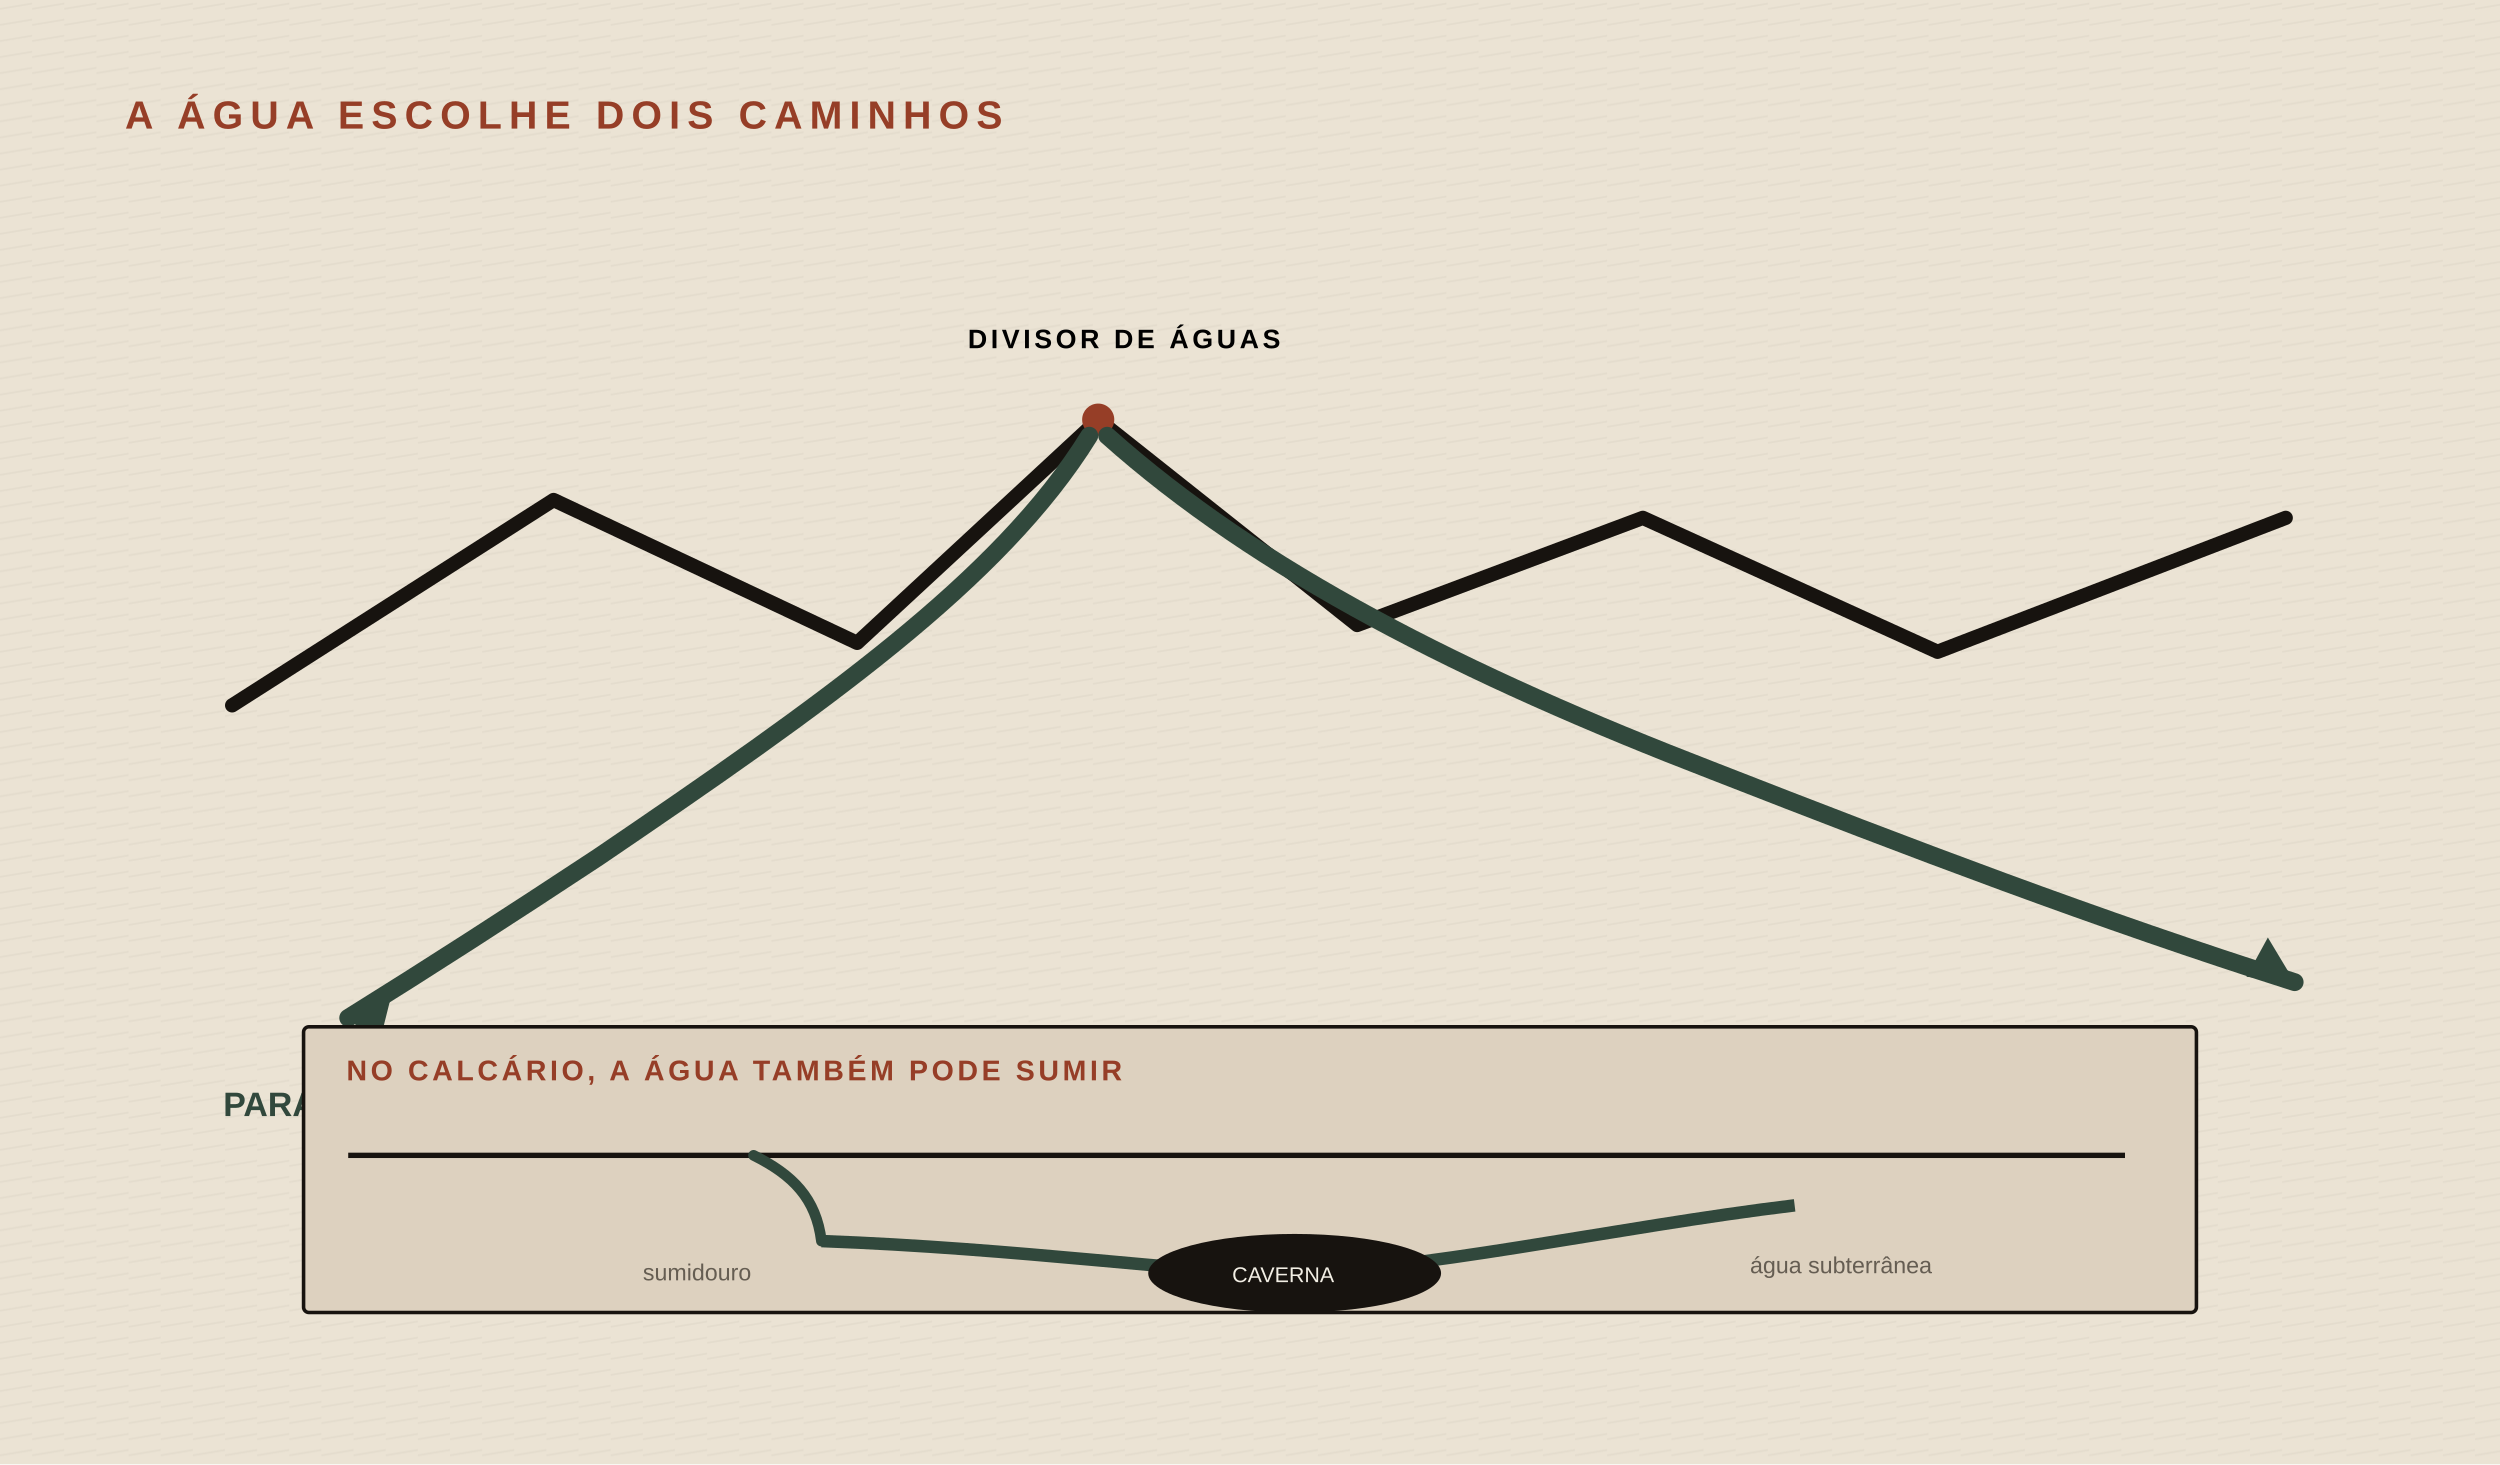
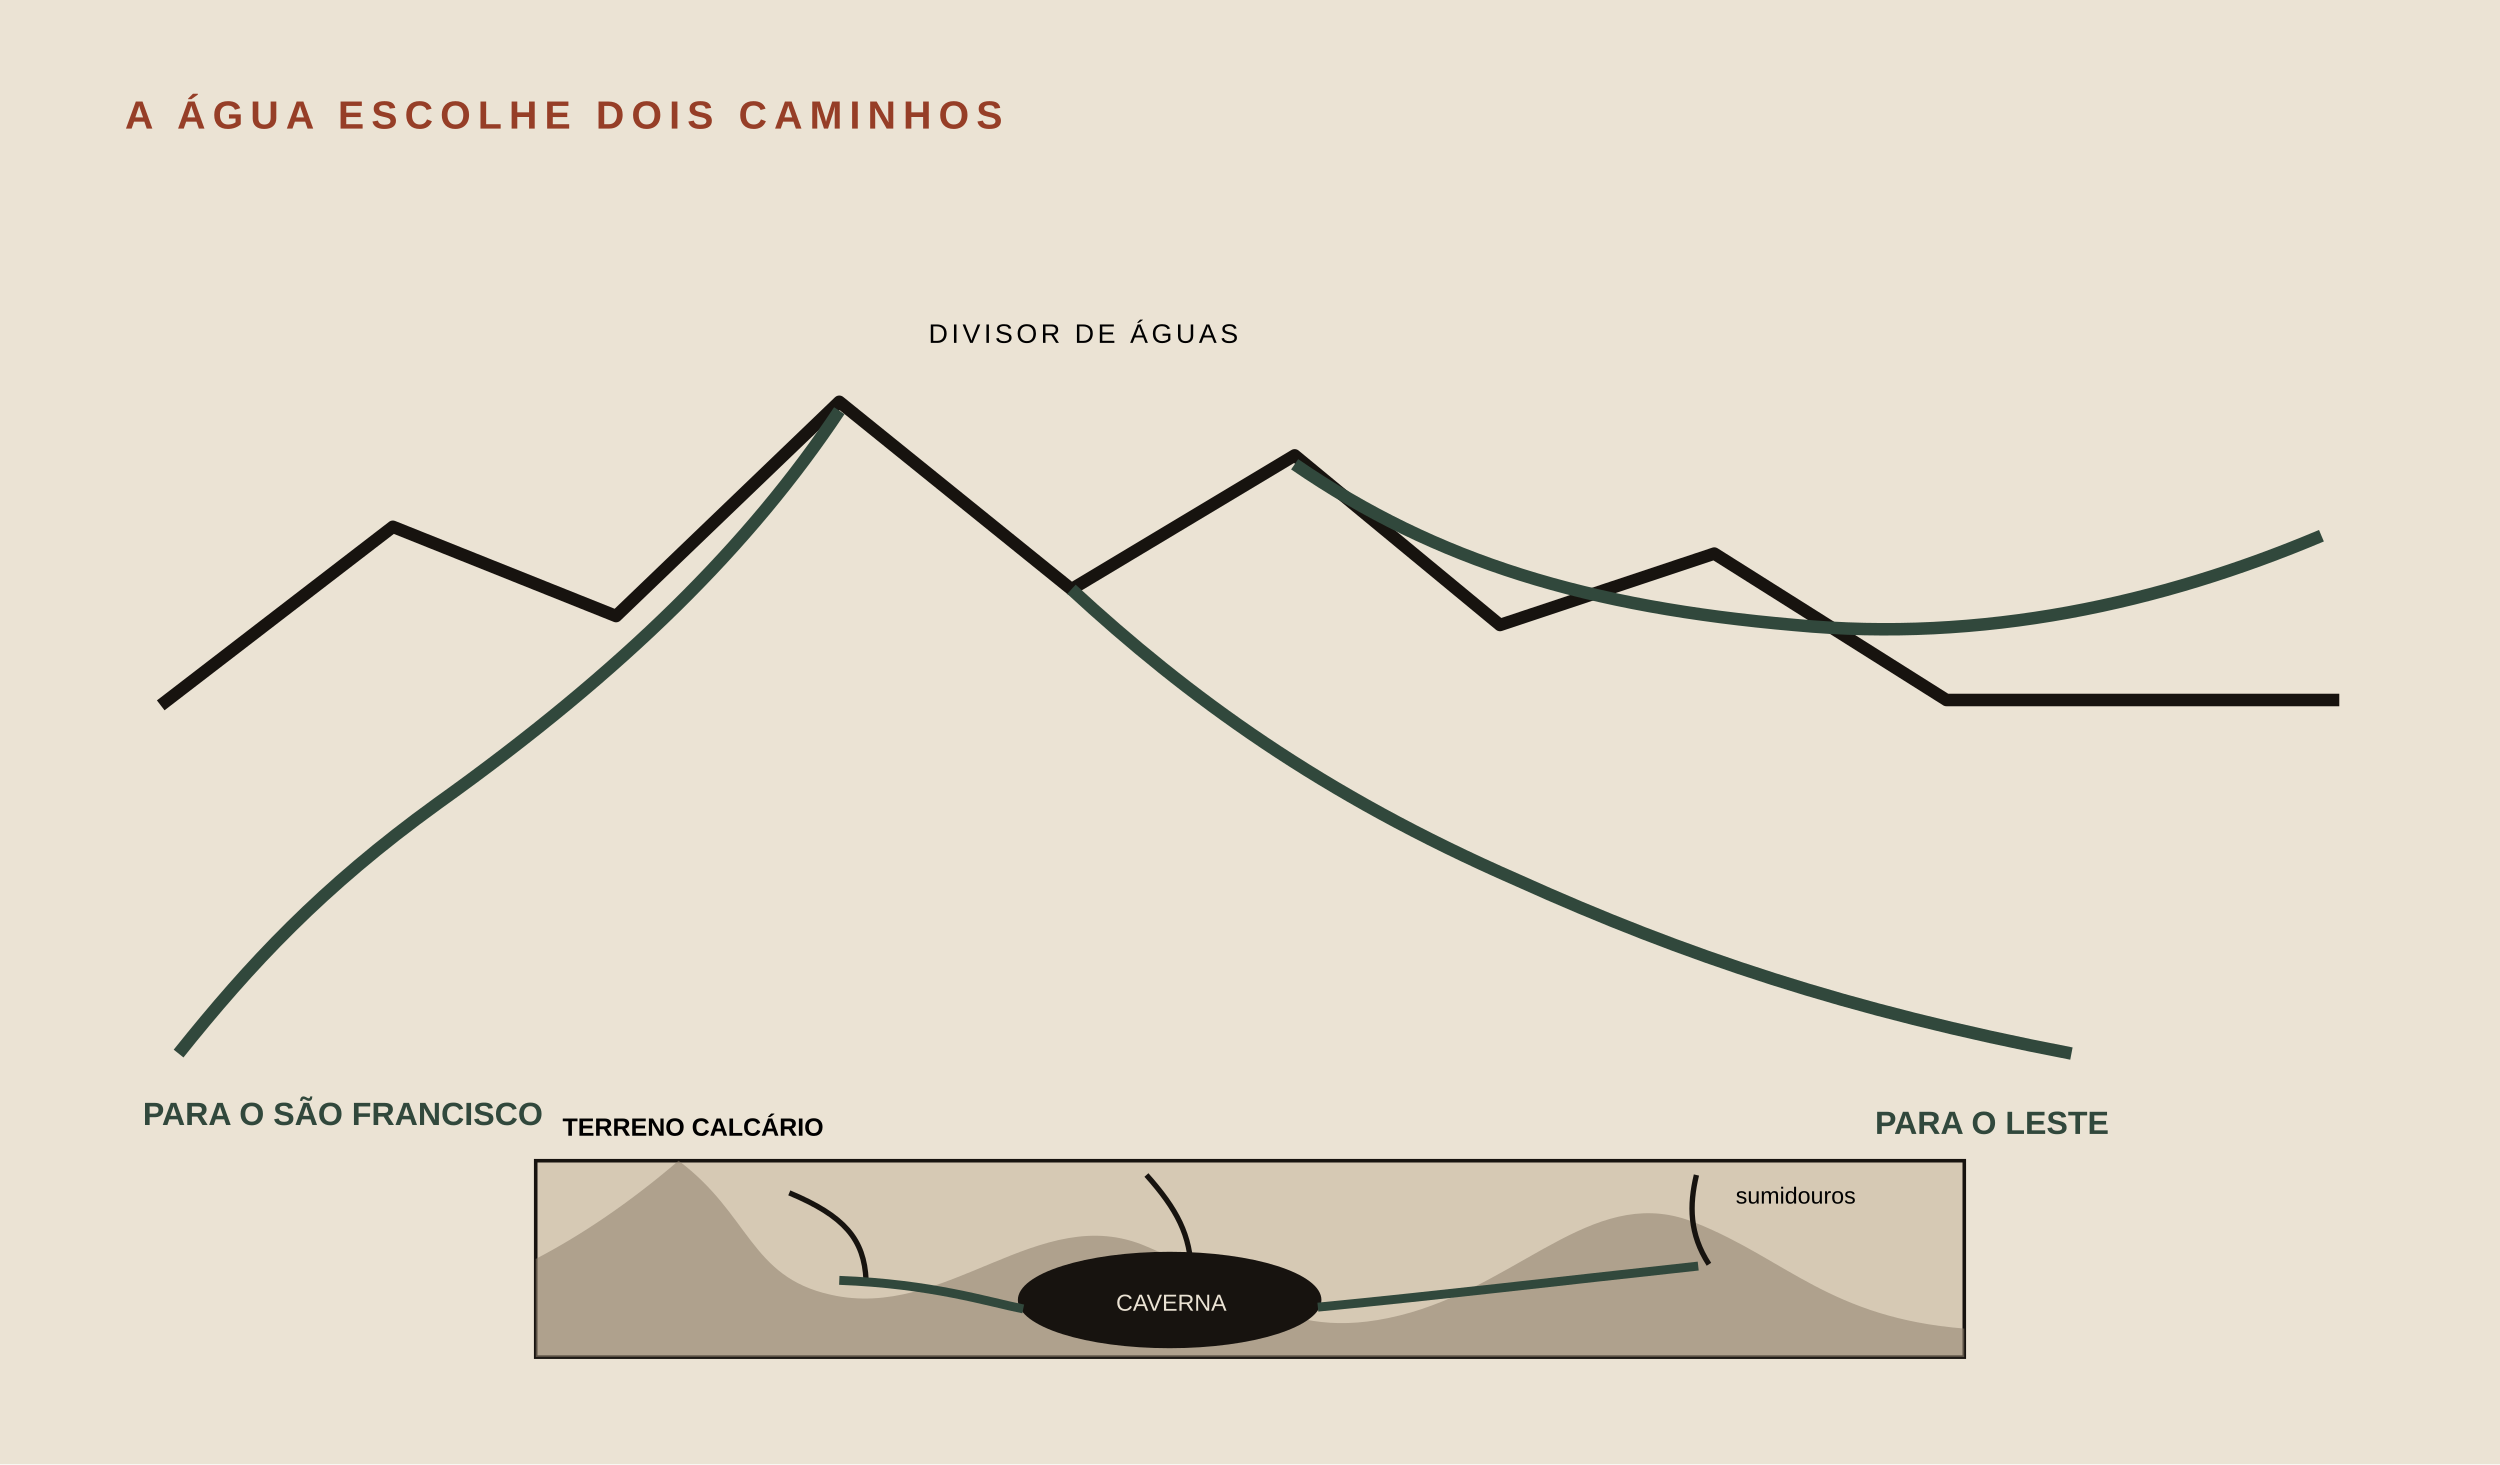
<svg xmlns="http://www.w3.org/2000/svg" viewBox="0 0 1400 820" role="img" aria-labelledby="t d">
-   <defs>
-     <pattern id="paper" width="18" height="18" patternUnits="userSpaceOnUse">
-       <rect width="18" height="18" fill="#ebe3d4" />
-       <path d="M0 5L18 2M0 14L18 11" stroke="#17130f" stroke-opacity=".035" />
-     </pattern>
-   </defs>
-   <rect width="1400" height="820" fill="url(#paper)" />
-   <text x="70" y="72" font-family="Arial, Helvetica, sans-serif" font-weight="800" font-size="22" letter-spacing="4" fill="#963e27">A ÁGUA ESCOLHE DOIS CAMINHOS</text>
-   <g transform="translate(90,140)">
-     <path d="M40 255 L220 140 L390 220 L525 95 L670 210 L830 150 L995 225 L1190 150" fill="none" stroke="#17130f" stroke-width="8" stroke-linecap="round" stroke-linejoin="round" />
-     <circle cx="525" cy="95" r="9" fill="#963e27" />
-     <text x="452" y="55" font-family="Arial, Helvetica, sans-serif" font-size="15" font-weight="900" letter-spacing="2">DIVISOR DE ÁGUAS</text>
-     <path d="M520 104 C470 185, 370 255, 245 340 C195 373, 150 402, 105 430" fill="none" stroke="#31483c" stroke-width="10" stroke-linecap="round" />
-     <path d="M105 430 l24 -12 l-7 28 z" fill="#31483c" />
-     <text x="35" y="485" font-family="Arial, Helvetica, sans-serif" font-size="19" font-weight="900" fill="#31483c">PARA O SÃO FRANCISCO</text>
-     <path d="M530 104 C615 180, 730 238, 870 292 C980 335, 1085 375, 1195 410" fill="none" stroke="#31483c" stroke-width="10" stroke-linecap="round" />
-     <path d="M1195 410 l-27 -3 l12 -22 z" fill="#31483c" />
-     <text x="960" y="465" font-family="Arial, Helvetica, sans-serif" font-size="19" font-weight="900" fill="#31483c">PARA O LESTE</text>
-   </g>
-   <g transform="translate(170,575)">
-     <rect x="0" y="0" width="1060" height="160" rx="3" fill="#ddd1bf" stroke="#17130f" stroke-width="2" />
-     <text x="24" y="30" font-family="Arial, Helvetica, sans-serif" font-size="16" font-weight="900" letter-spacing="2" fill="#963e27">NO CALCÁRIO, A ÁGUA TAMBÉM PODE SUMIR</text>
-     <path d="M25 72 H1020" stroke="#17130f" stroke-width="3" />
-     <path d="M252 72 C274 83, 287 96, 290 120" fill="none" stroke="#31483c" stroke-width="6" stroke-linecap="round" />
-     <text x="190" y="142" font-family="Arial, Helvetica, sans-serif" font-size="13" fill="#655d52">sumidouro</text>
-     <path d="M290 120 C400 124, 500 138, 545 138 C620 138, 735 112, 835 100" fill="none" stroke="#31483c" stroke-width="7" />
-     <ellipse cx="555" cy="138" rx="82" ry="22" fill="#17130f" />
-     <text x="520" y="143" font-family="Arial, Helvetica, sans-serif" font-size="12" fill="#f2eee4">CAVERNA</text>
-     <text x="810" y="138" font-family="Arial, Helvetica, sans-serif" font-size="13" fill="#655d52">água subterrânea</text>
+   <rect width="1400" height="820" fill="#ebe3d4" />
+   <text x="70" y="72" font-family="Arial" font-weight="800" font-size="22" letter-spacing="4" fill="#963e27">A ÁGUA ESCOLHE DOIS CAMINHOS</text>
+   <path d="M90 395L220 295L345 345L470 225L600 330L725 255L840 350L960 310L1090 392L1310 392" fill="none" stroke="#17130f" stroke-width="7" stroke-linejoin="round" />
+   <path d="M470 230C420 305 350 375 245 450C180 497 140 540 100 590" fill="none" stroke="#31483c" stroke-width="7" />
+   <path d="M600 330C665 390 740 445 850 493C943 535 1035 566 1160 590" fill="none" stroke="#31483c" stroke-width="7" />
+   <path d="M725 260C805 315 890 340 1005 350C1110 360 1210 338 1300 300" fill="none" stroke="#31483c" stroke-width="7" />
+   <text x="80" y="630" font-family="Arial" font-size="18" font-weight="800" fill="#31483c">PARA O SÃO FRANCISCO</text>
+   <text x="1050" y="635" font-family="Arial" font-size="18" font-weight="800" fill="#31483c">PARA O LESTE</text>
+   <text x="520" y="192" font-family="Arial" font-size="15" letter-spacing="2">DIVISOR DE ÁGUAS</text>
+   <g transform="translate(300,650)">
+     <path d="M0 0H800V110H0Z" fill="#d6c9b4" stroke="#17130f" stroke-width="2" />
+     <path d="M80 0C120 30 120 65 165 75C230 90 282 22 342 48C395 70 420 105 490 85C555 66 595 12 650 35C700 55 725 88 800 94V110H0V55C25 42 52 24 80 0Z" fill="#8e806d" opacity=".55" />
+     <path d="M142 18C173 31 184 44 185 67M342 8C359 27 367 42 367 63M650 8C646 25 646 41 657 58" fill="none" stroke="#17130f" stroke-width="3" />
+     <ellipse cx="355" cy="78" rx="85" ry="27" fill="#17130f" />
+     <text x="325" y="84" font-family="Arial" font-size="13" fill="#ebe3d4">CAVERNA</text>
+     <path d="M170 67C222 69 253 79 273 83" fill="none" stroke="#31483c" stroke-width="5" />
+     <path d="M438 82C510 75 568 68 651 59" fill="none" stroke="#31483c" stroke-width="5" />
+     <text x="15" y="-14" font-family="Arial" font-size="14" font-weight="800">TERRENO CALCÁRIO</text>
+     <text x="672" y="24" font-family="Arial" font-size="13">sumidouros</text>
  </g>
</svg>
